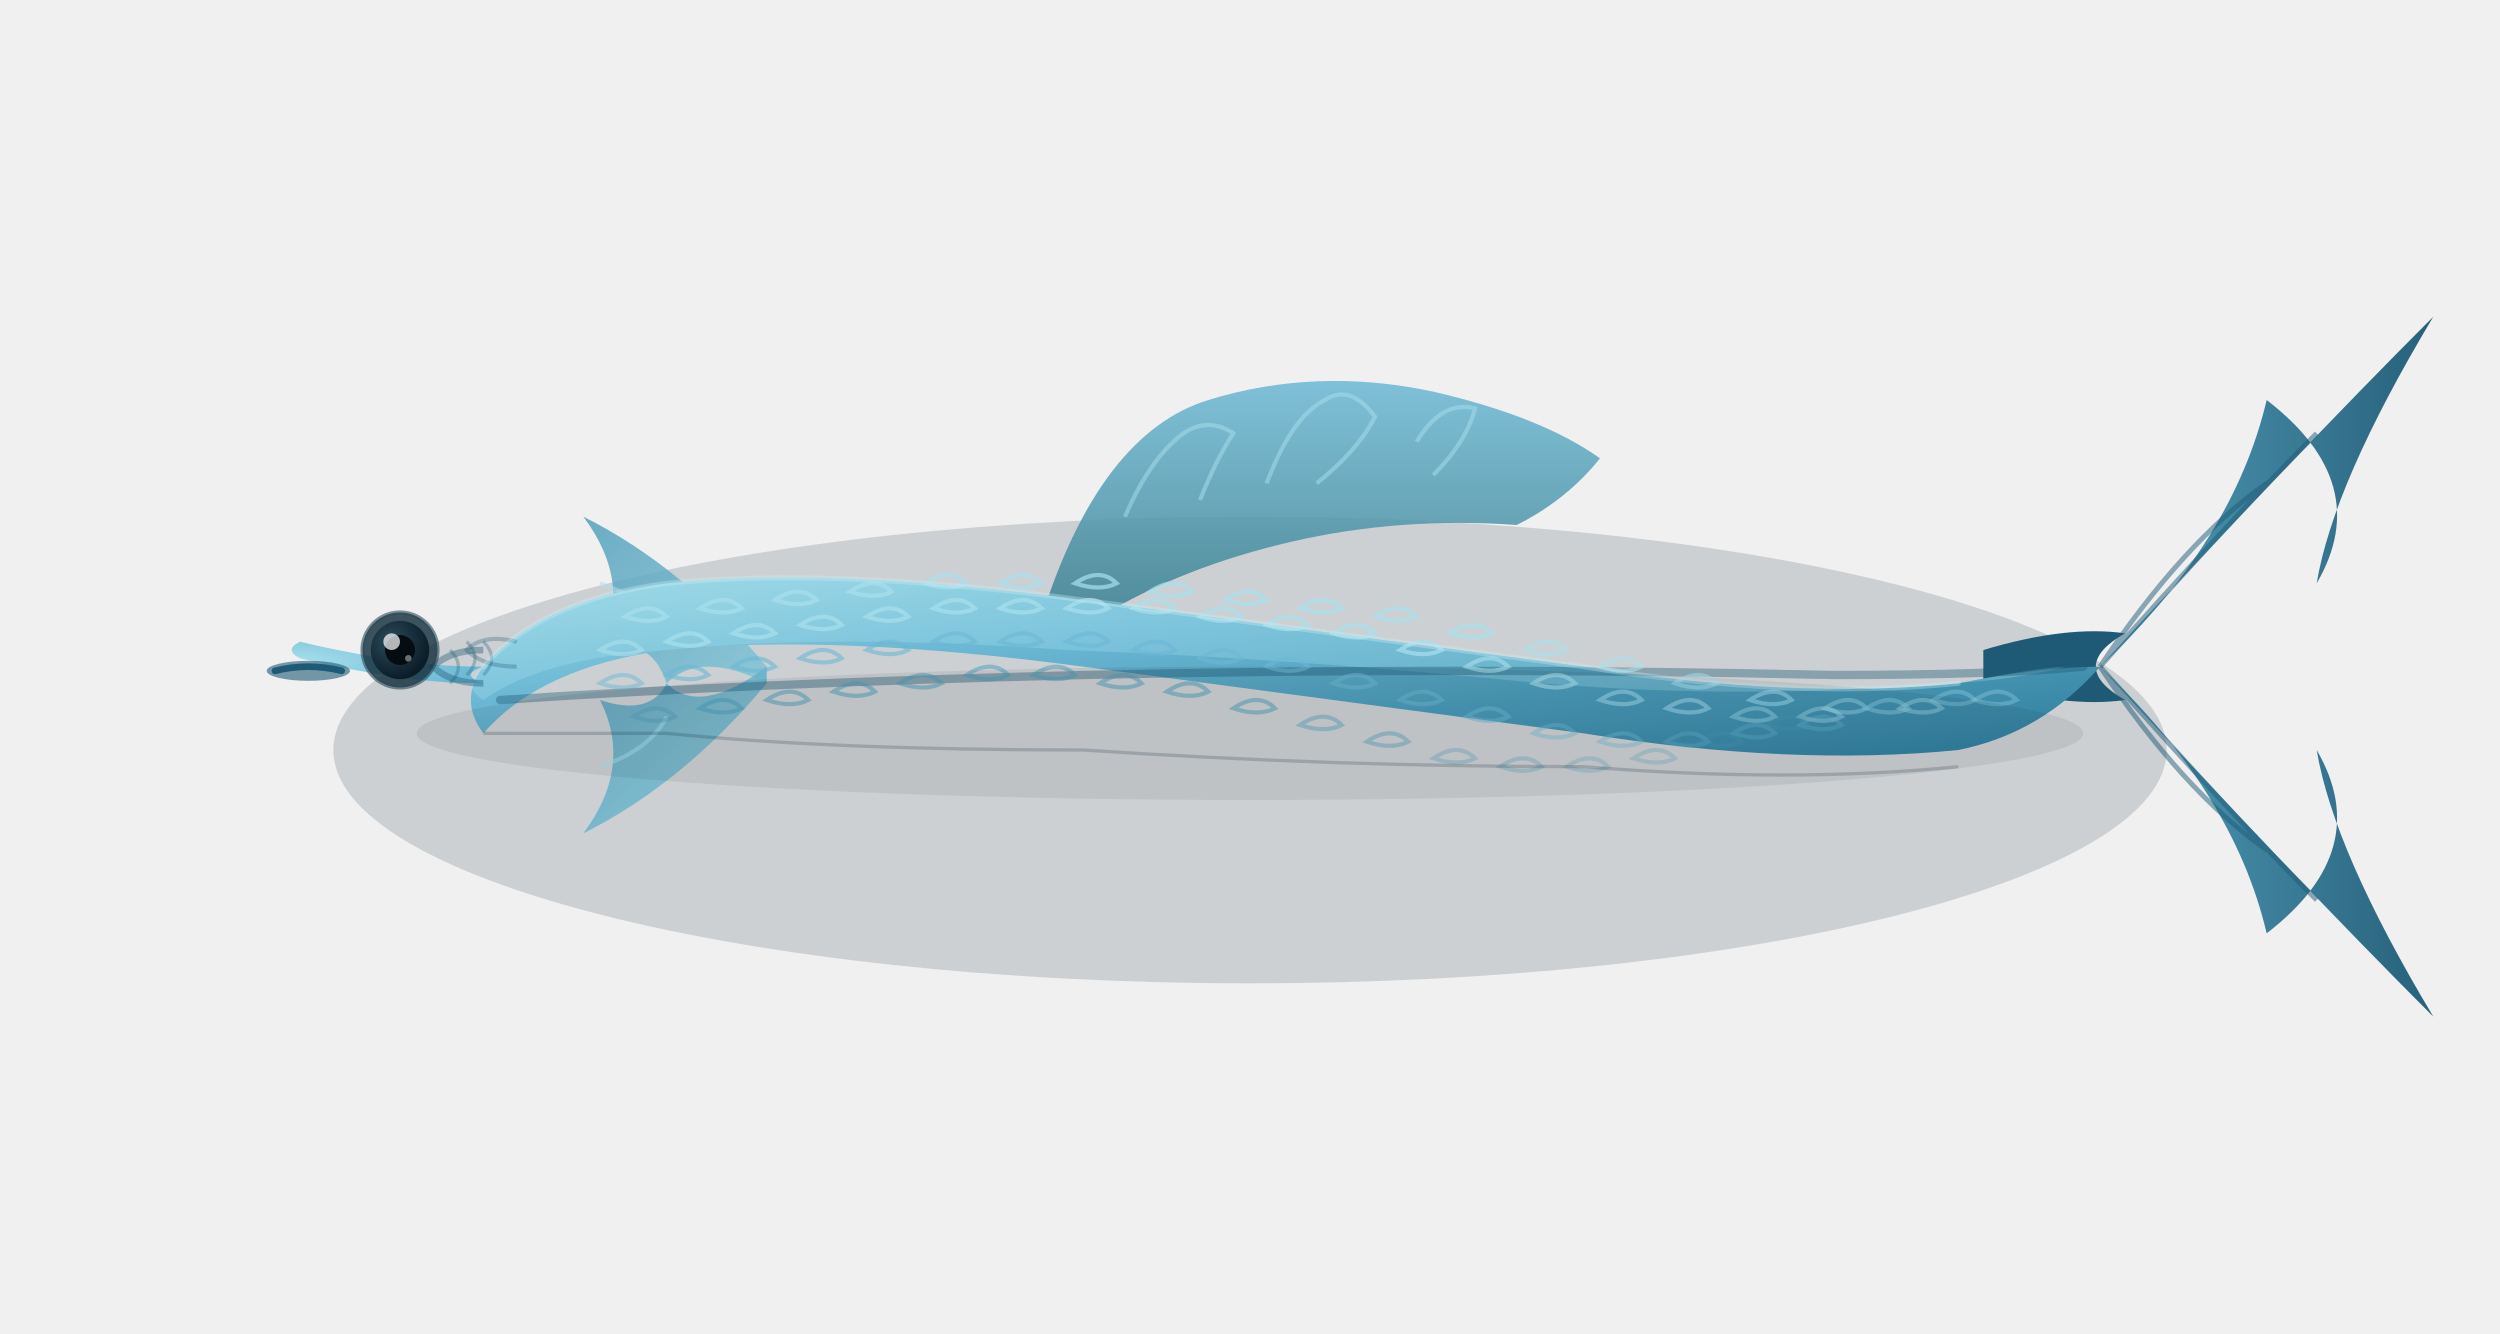
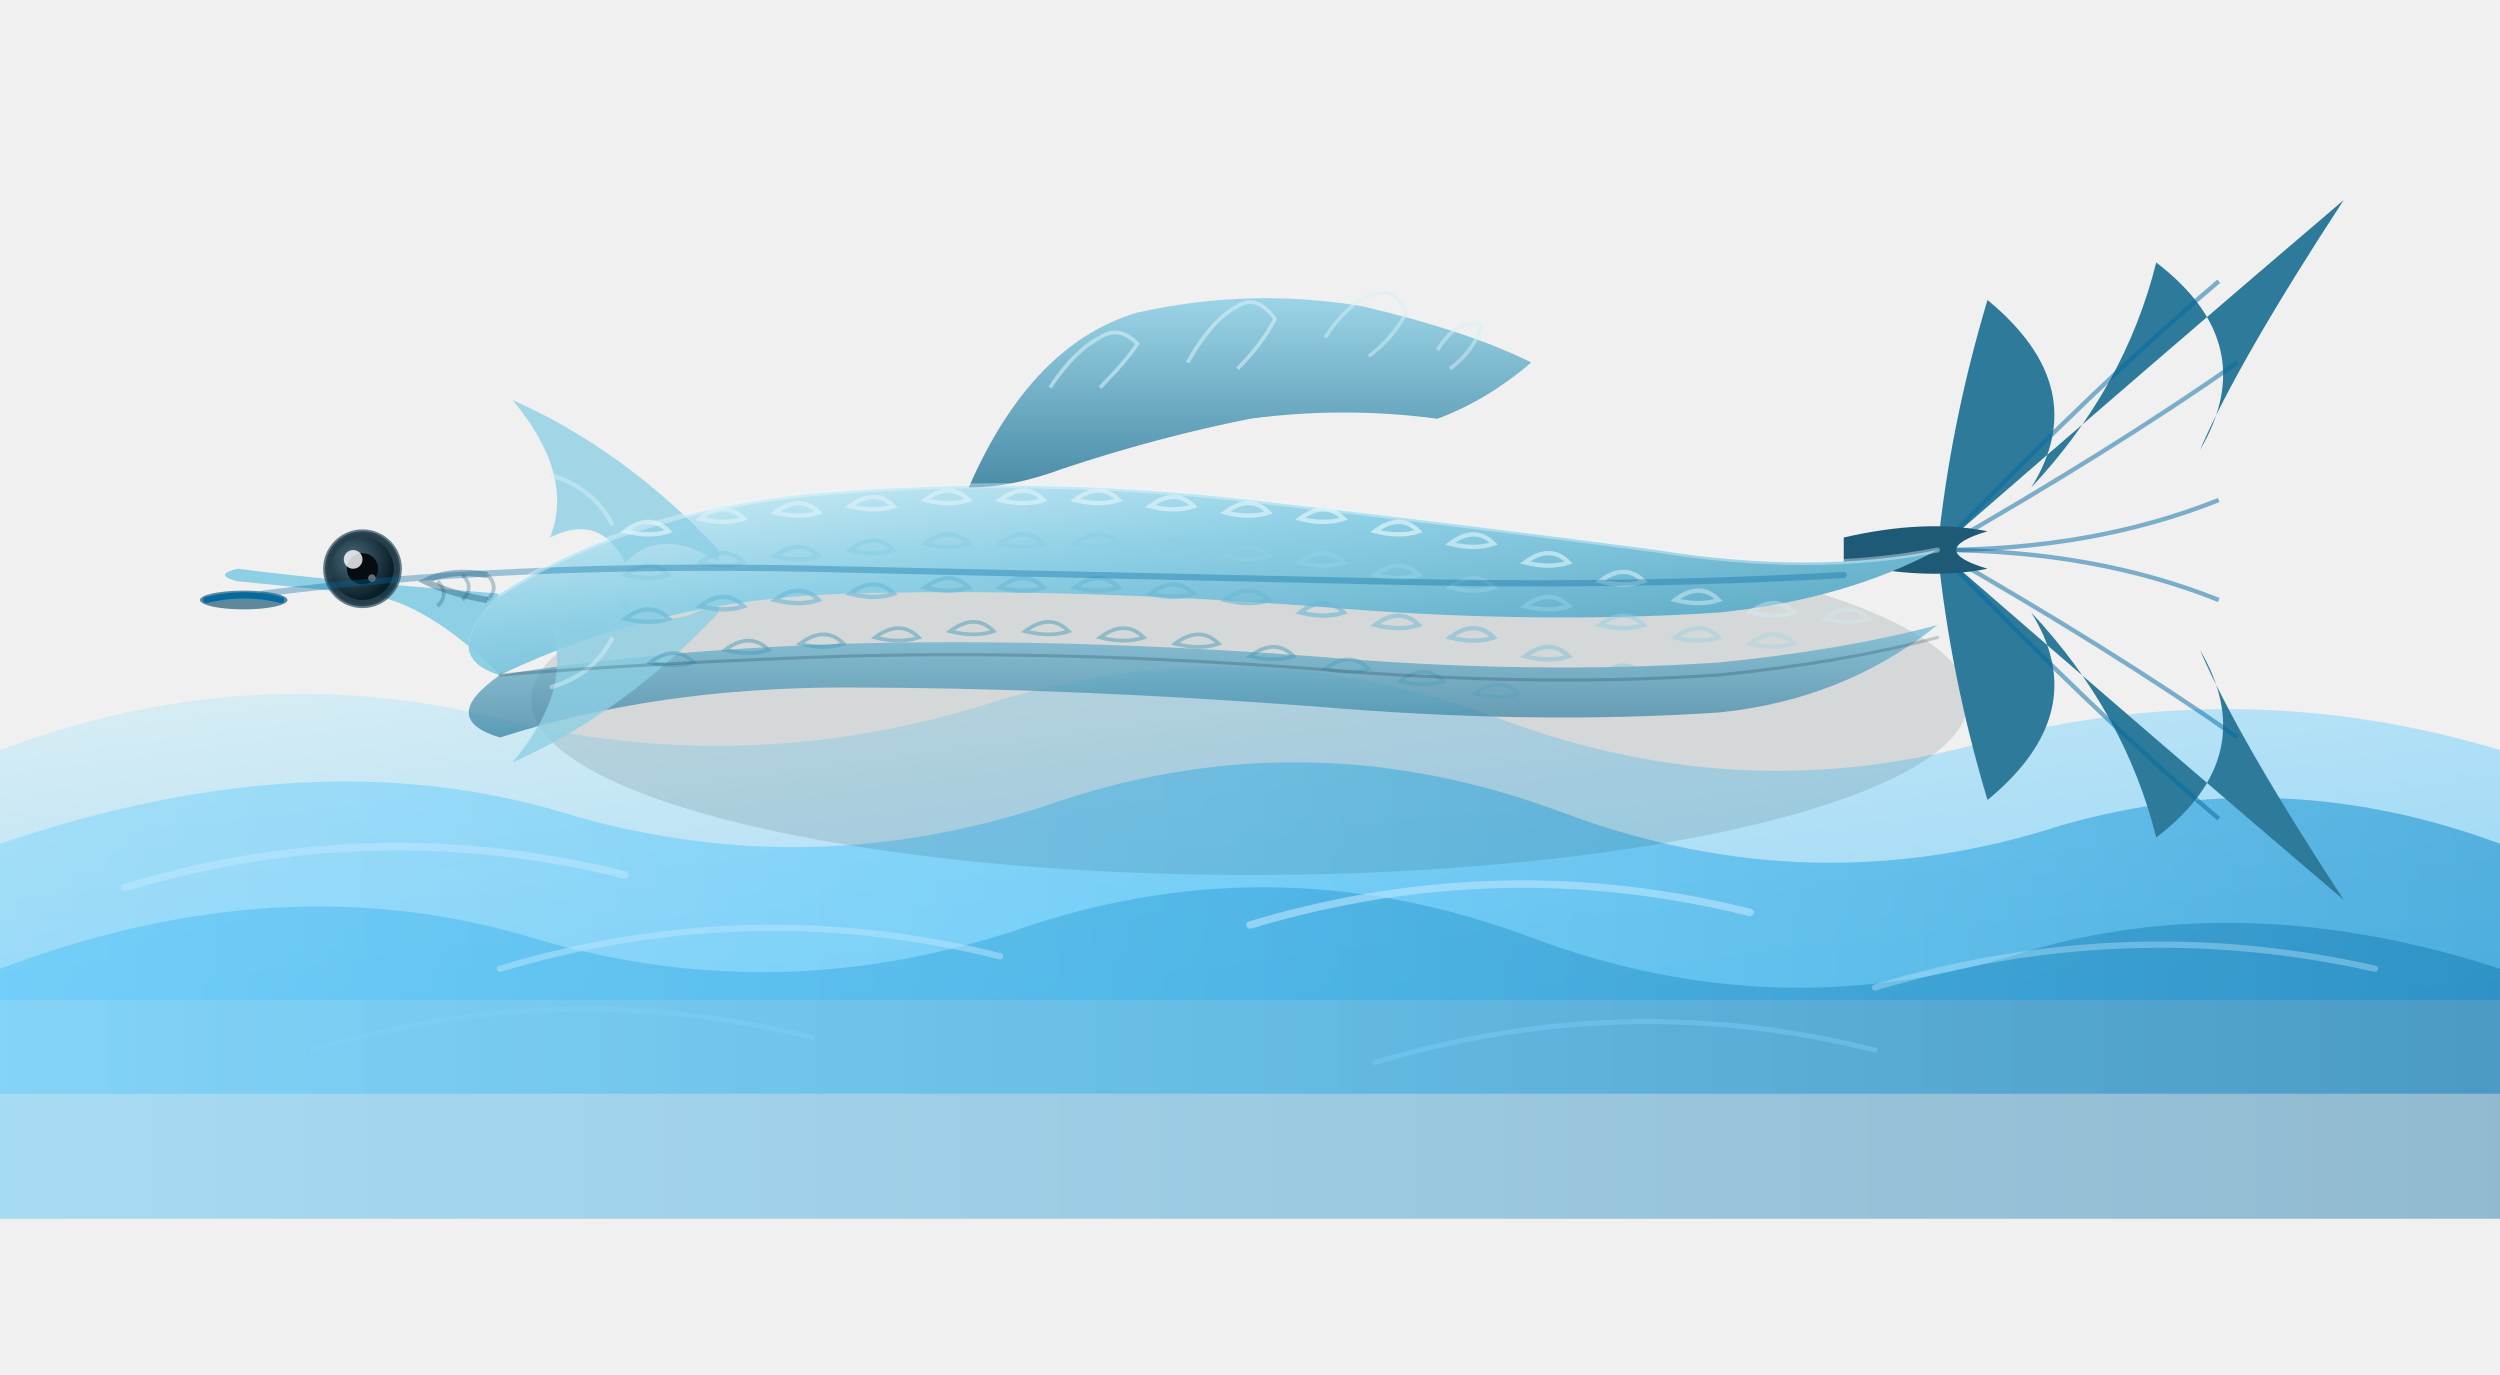
- <svg xmlns="http://www.w3.org/2000/svg" viewBox="0 0 300 160" fill="none">
+ <svg xmlns="http://www.w3.org/2000/svg" viewBox="0 0 400 220" fill="none">
  <defs>
-     <linearGradient id="bodyGrad" x1="0%" y1="0%" x2="100%" y2="100%">
-       <stop offset="0%" stop-color="#9DD9E5" />
-       <stop offset="35%" stop-color="#6BB8D4" />
-       <stop offset="65%" stop-color="#4A9BB8" />
+     <linearGradient id="waterTop" x1="0%" y1="0%" x2="100%" y2="100%">
+       <stop offset="0%" stop-color="#C8EDF5" />
+       <stop offset="50%" stop-color="#7DD3FC" />
+       <stop offset="100%" stop-color="#38BDF8" />
+     </linearGradient>
+     <linearGradient id="waterMid" x1="0%" y1="0%" x2="100%" y2="0%">
+       <stop offset="0%" stop-color="#7DD3FC" />
+       <stop offset="50%" stop-color="#38BDF8" />
+       <stop offset="100%" stop-color="#0284C7" />
+     </linearGradient>
+     <linearGradient id="waterBot" x1="0%" y1="0%" x2="100%" y2="0%">
+       <stop offset="0%" stop-color="#38BDF8" />
+       <stop offset="100%" stop-color="#0369A1" />
+     </linearGradient>
+     <linearGradient id="fishTop" x1="0%" y1="0%" x2="100%" y2="100%">
+       <stop offset="0%" stop-color="#D4EFF7" />
+       <stop offset="40%" stop-color="#8DCFE5" />
+       <stop offset="100%" stop-color="#4A9BB8" />
+     </linearGradient>
+     <linearGradient id="fishBot" x1="0%" y1="0%" x2="0%" y2="100%">
+       <stop offset="0%" stop-color="#6BB8D4" />
      <stop offset="100%" stop-color="#2D7A9A" />
    </linearGradient>
-     <linearGradient id="bodyDark" x1="0%" y1="0%" x2="80%" y2="100%">
-       <stop offset="0%" stop-color="#5A9AB8" />
-       <stop offset="100%" stop-color="#1E5A75" />
-     </linearGradient>
-     <linearGradient id="tailGrad" x1="0%" y1="50%" x2="100%" y2="50%">
-       <stop offset="0%" stop-color="#4A9BB8" />
-       <stop offset="100%" stop-color="#1E5A75" />
-     </linearGradient>
-     <linearGradient id="dorsalGrad" x1="0%" y1="100%" x2="0%" y2="0%">
-       <stop offset="0%" stop-color="#3A8090" />
-       <stop offset="100%" stop-color="#6BB8D4" />
-     </linearGradient>
-     <linearGradient id="pectGrad" x1="0%" y1="0%" x2="100%" y2="100%">
-       <stop offset="0%" stop-color="#4A9BB8" />
-       <stop offset="100%" stop-color="#7DC4D8" />
+     <linearGradient id="dorsalFin" x1="0%" y1="100%" x2="0%" y2="0%">
+       <stop offset="0%" stop-color="#2D7A9A" />
+       <stop offset="100%" stop-color="#8DCFE5" />
    </linearGradient>
    <radialGradient id="eyeGrad" cx="35%" cy="35%" r="65%">
-       <stop offset="0%" stop-color="#2C4A5A" />
+       <stop offset="0%" stop-color="#4A6A7A" />
      <stop offset="100%" stop-color="#0A1E28" />
    </radialGradient>
-     <radialGradient id="snoutGrad" cx="0%" cy="50%" r="100%">
-       <stop offset="0%" stop-color="#A8E0ED" />
-       <stop offset="100%" stop-color="#6BB8D4" />
-     </radialGradient>
  </defs>
-   <ellipse cx="150" cy="90" rx="110" ry="28" fill="#0A1E28" opacity="0.15" />
-   <path d="M252 80 Q275 55 292 38 Q280 58 278 70 Q285 58 272 48 Q268 65 252 80Z" fill="url(#tailGrad)" opacity="0.95" />
-   <path d="M252 80 Q275 105 292 122 Q280 102 278 90 Q285 102 272 112 Q268 95 252 80Z" fill="url(#tailGrad)" opacity="0.95" />
-   <path d="M238 78 Q248 75 255 76 Q248 80 255 84 Q248 85 238 82Z" fill="#1E5A75" />
-   <path d="M252 80 Q268 62 278 52 M252 80 Q262 65 272 58" stroke="#1E5A75" stroke-width="0.6" fill="none" opacity="0.5" />
-   <path d="M252 80 Q268 98 278 108 M252 80 Q262 95 272 102" stroke="#1E5A75" stroke-width="0.6" fill="none" opacity="0.5" />
-   <path d="M125 74 Q132 52 145 48 Q158 44 172 47 Q185 50 192 55 Q188 60 182 63 Q168 62 155 65 Q142 68 132 74Z" fill="url(#dorsalGrad)" opacity="0.85" />
-   <path d="M135 62 Q138 55 142 52 M142 52 Q145 50 148 52 Q146 55 144 60" stroke="#A8E0ED" stroke-width="0.5" fill="none" opacity="0.5" />
-   <path d="M152 58 Q155 50 159 48 Q162 46 165 50 Q163 54 158 58" stroke="#A8E0ED" stroke-width="0.5" fill="none" opacity="0.5" />
-   <path d="M170 53 Q173 48 177 49 Q176 53 172 57" stroke="#A8E0ED" stroke-width="0.5" fill="none" opacity="0.5" />
-   <path d="M92 80 Q82 68 70 62 Q76 70 72 78 Q78 76 80 82 Q84 78 92 82Z" fill="url(#pectGrad)" opacity="0.8" />
-   <path d="M72 70 Q78 72 80 76" stroke="#A8E0ED" stroke-width="0.5" fill="none" opacity="0.5" />
-   <path d="M92 82 Q82 94 70 100 Q76 92 72 84 Q78 86 80 82 Q84 86 92 80Z" fill="url(#pectGrad)" opacity="0.8" />
-   <path d="M72 92 Q78 90 80 86" stroke="#A8E0ED" stroke-width="0.5" fill="none" opacity="0.5" />
-   <path d="     M58 80     Q65 72 80 70     Q100 68 130 72     Q160 76 190 80     Q215 84 235 82     Q245 80 252 80     Q245 88 235 90     Q215 92 190 88     Q160 84 130 80     Q100 76 80 78     Q65 80 58 88     Q55 84 58 80Z   " fill="url(#bodyGrad)" />
-   <path d="     M58 80     Q65 72 80 70     Q100 68 130 72     Q160 76 190 80     Q215 84 235 82     Q245 80 248 80     Q240 82 232 82     Q210 84 185 82     Q155 79 128 78     Q100 76 80 78     Q65 79 58 84     Q55 82 58 80Z   " fill="#A8E0ED" opacity="0.3" />
-   <path d="M60 84 Q90 82 130 81 Q175 80 220 81 Q240 81 250 80" stroke="#1E5A75" stroke-width="1" fill="none" opacity="0.4" stroke-linecap="round" />
-   <path d="M75 74 Q78 72 80 74 Q78 75 75 74Z" fill="none" stroke="#A8E0ED" stroke-width="0.5" opacity="0.7" />
-   <path d="M84 73 Q87 71 89 73 Q87 74 84 73Z" fill="none" stroke="#A8E0ED" stroke-width="0.5" opacity="0.7" />
-   <path d="M93 72 Q96 70 98 72 Q96 73 93 72Z" fill="none" stroke="#A8E0ED" stroke-width="0.5" opacity="0.7" />
-   <path d="M102 71 Q105 69 107 71 Q105 72 102 71Z" fill="none" stroke="#A8E0ED" stroke-width="0.5" opacity="0.7" />
-   <path d="M111 70 Q114 68 116 70 Q114 71 111 70Z" fill="none" stroke="#A8E0ED" stroke-width="0.5" opacity="0.7" />
-   <path d="M120 70 Q123 68 125 70 Q123 71 120 70Z" fill="none" stroke="#A8E0ED" stroke-width="0.5" opacity="0.7" />
-   <path d="M129 70 Q132 68 134 70 Q132 71 129 70Z" fill="none" stroke="#A8E0ED" stroke-width="0.5" opacity="0.7" />
-   <path d="M138 71 Q141 69 143 71 Q141 72 138 71Z" fill="none" stroke="#A8E0ED" stroke-width="0.5" opacity="0.7" />
-   <path d="M147 72 Q150 70 152 72 Q150 73 147 72Z" fill="none" stroke="#A8E0ED" stroke-width="0.5" opacity="0.7" />
-   <path d="M156 73 Q159 71 161 73 Q159 74 156 73Z" fill="none" stroke="#A8E0ED" stroke-width="0.5" opacity="0.7" />
-   <path d="M165 74 Q168 72 170 74 Q168 75 165 74Z" fill="none" stroke="#A8E0ED" stroke-width="0.5" opacity="0.7" />
-   <path d="M174 76 Q177 74 179 76 Q177 77 174 76Z" fill="none" stroke="#A8E0ED" stroke-width="0.5" opacity="0.7" />
-   <path d="M183 78 Q186 76 188 78 Q186 79 183 78Z" fill="none" stroke="#A8E0ED" stroke-width="0.5" opacity="0.6" />
-   <path d="M192 80 Q195 78 197 80 Q195 81 192 80Z" fill="none" stroke="#A8E0ED" stroke-width="0.5" opacity="0.6" />
-   <path d="M201 82 Q204 80 206 82 Q204 83 201 82Z" fill="none" stroke="#A8E0ED" stroke-width="0.5" opacity="0.5" />
-   <path d="M210 84 Q213 82 215 84 Q213 85 210 84Z" fill="none" stroke="#A8E0ED" stroke-width="0.5" opacity="0.5" />
-   <path d="M219 85 Q222 83 224 85 Q222 86 219 85Z" fill="none" stroke="#A8E0ED" stroke-width="0.5" opacity="0.4" />
-   <path d="M228 85 Q231 83 233 85 Q231 86 228 85Z" fill="none" stroke="#A8E0ED" stroke-width="0.5" opacity="0.4" />
-   <path d="M237 84 Q240 82 242 84 Q240 85 237 84Z" fill="none" stroke="#A8E0ED" stroke-width="0.5" opacity="0.3" />
-   <path d="M72 78 Q75 76 77 78 Q75 79 72 78Z" fill="none" stroke="#A8E0ED" stroke-width="0.5" opacity="0.6" />
-   <path d="M80 77 Q83 75 85 77 Q83 78 80 77Z" fill="none" stroke="#A8E0ED" stroke-width="0.5" opacity="0.7" />
-   <path d="M88 76 Q91 74 93 76 Q91 77 88 76Z" fill="none" stroke="#A8E0ED" stroke-width="0.5" opacity="0.7" />
-   <path d="M96 75 Q99 73 101 75 Q99 76 96 75Z" fill="none" stroke="#A8E0ED" stroke-width="0.5" opacity="0.7" />
-   <path d="M104 74 Q107 72 109 74 Q107 75 104 74Z" fill="none" stroke="#A8E0ED" stroke-width="0.5" opacity="0.7" />
-   <path d="M112 73 Q115 71 117 73 Q115 74 112 73Z" fill="none" stroke="#A8E0ED" stroke-width="0.5" opacity="0.7" />
-   <path d="M120 73 Q123 71 125 73 Q123 74 120 73Z" fill="none" stroke="#A8E0ED" stroke-width="0.5" opacity="0.7" />
-   <path d="M128 73 Q131 71 133 73 Q131 74 128 73Z" fill="none" stroke="#A8E0ED" stroke-width="0.5" opacity="0.7" />
-   <path d="M136 73 Q139 71 141 73 Q139 74 136 73Z" fill="none" stroke="#A8E0ED" stroke-width="0.5" opacity="0.7" />
-   <path d="M144 74 Q147 72 149 74 Q147 75 144 74Z" fill="none" stroke="#A8E0ED" stroke-width="0.5" opacity="0.7" />
-   <path d="M152 75 Q155 73 157 75 Q155 76 152 75Z" fill="none" stroke="#A8E0ED" stroke-width="0.5" opacity="0.7" />
-   <path d="M160 76 Q163 74 165 76 Q163 77 160 76Z" fill="none" stroke="#A8E0ED" stroke-width="0.5" opacity="0.7" />
-   <path d="M168 78 Q171 76 173 78 Q171 79 168 78Z" fill="none" stroke="#A8E0ED" stroke-width="0.5" opacity="0.7" />
-   <path d="M176 80 Q179 78 181 80 Q179 81 176 80Z" fill="none" stroke="#A8E0ED" stroke-width="0.5" opacity="0.6" />
-   <path d="M184 82 Q187 80 189 82 Q187 83 184 82Z" fill="none" stroke="#A8E0ED" stroke-width="0.5" opacity="0.6" />
-   <path d="M192 84 Q195 82 197 84 Q195 85 192 84Z" fill="none" stroke="#A8E0ED" stroke-width="0.5" opacity="0.5" />
-   <path d="M200 85 Q203 83 205 85 Q203 86 200 85Z" fill="none" stroke="#A8E0ED" stroke-width="0.5" opacity="0.5" />
-   <path d="M208 86 Q211 84 213 86 Q211 87 208 86Z" fill="none" stroke="#A8E0ED" stroke-width="0.5" opacity="0.4" />
-   <path d="M216 86 Q219 84 221 86 Q219 87 216 86Z" fill="none" stroke="#A8E0ED" stroke-width="0.5" opacity="0.4" />
-   <path d="M224 85 Q227 83 229 85 Q227 86 224 85Z" fill="none" stroke="#A8E0ED" stroke-width="0.5" opacity="0.3" />
-   <path d="M232 84 Q235 82 237 84 Q235 85 232 84Z" fill="none" stroke="#A8E0ED" stroke-width="0.5" opacity="0.3" />
-   <path d="M72 82 Q75 80 77 82 Q75 83 72 82Z" fill="none" stroke="#6BB8D4" stroke-width="0.5" opacity="0.5" />
-   <path d="M80 81 Q83 79 85 81 Q83 82 80 81Z" fill="none" stroke="#6BB8D4" stroke-width="0.5" opacity="0.6" />
-   <path d="M88 80 Q91 78 93 80 Q91 81 88 80Z" fill="none" stroke="#6BB8D4" stroke-width="0.5" opacity="0.6" />
-   <path d="M96 79 Q99 77 101 79 Q99 80 96 79Z" fill="none" stroke="#6BB8D4" stroke-width="0.5" opacity="0.6" />
-   <path d="M104 78 Q107 76 109 78 Q107 79 104 78Z" fill="none" stroke="#6BB8D4" stroke-width="0.5" opacity="0.6" />
-   <path d="M112 77 Q115 75 117 77 Q115 78 112 77Z" fill="none" stroke="#6BB8D4" stroke-width="0.5" opacity="0.6" />
-   <path d="M120 77 Q123 75 125 77 Q123 78 120 77Z" fill="none" stroke="#6BB8D4" stroke-width="0.5" opacity="0.6" />
-   <path d="M128 77 Q131 75 133 77 Q131 78 128 77Z" fill="none" stroke="#6BB8D4" stroke-width="0.5" opacity="0.6" />
-   <path d="M136 78 Q139 76 141 78 Q139 79 136 78Z" fill="none" stroke="#6BB8D4" stroke-width="0.5" opacity="0.6" />
-   <path d="M144 79 Q147 77 149 79 Q147 80 144 79Z" fill="none" stroke="#6BB8D4" stroke-width="0.5" opacity="0.6" />
-   <path d="M152 80 Q155 78 157 80 Q155 81 152 80Z" fill="none" stroke="#6BB8D4" stroke-width="0.5" opacity="0.6" />
-   <path d="M160 82 Q163 80 165 82 Q163 83 160 82Z" fill="none" stroke="#6BB8D4" stroke-width="0.5" opacity="0.6" />
-   <path d="M168 84 Q171 82 173 84 Q171 85 168 84Z" fill="none" stroke="#6BB8D4" stroke-width="0.5" opacity="0.5" />
-   <path d="M176 86 Q179 84 181 86 Q179 87 176 86Z" fill="none" stroke="#6BB8D4" stroke-width="0.5" opacity="0.5" />
-   <path d="M184 88 Q187 86 189 88 Q187 89 184 88Z" fill="none" stroke="#6BB8D4" stroke-width="0.5" opacity="0.4" />
-   <path d="M192 89 Q195 87 197 89 Q195 90 192 89Z" fill="none" stroke="#6BB8D4" stroke-width="0.5" opacity="0.4" />
-   <path d="M200 89 Q203 87 205 89 Q203 90 200 89Z" fill="none" stroke="#6BB8D4" stroke-width="0.5" opacity="0.3" />
-   <path d="M208 88 Q211 86 213 88 Q211 89 208 88Z" fill="none" stroke="#6BB8D4" stroke-width="0.5" opacity="0.3" />
-   <path d="M216 87 Q219 85 221 87 Q219 88 216 87Z" fill="none" stroke="#6BB8D4" stroke-width="0.5" opacity="0.3" />
-   <path d="M224 85 Q227 83 229 85 Q227 86 224 85Z" fill="none" stroke="#6BB8D4" stroke-width="0.5" opacity="0.25" />
-   <path d="M76 86 Q79 84 81 86 Q79 87 76 86Z" fill="none" stroke="#4A9BB8" stroke-width="0.5" opacity="0.4" />
-   <path d="M84 85 Q87 83 89 85 Q87 86 84 85Z" fill="none" stroke="#4A9BB8" stroke-width="0.5" opacity="0.5" />
-   <path d="M92 84 Q95 82 97 84 Q95 85 92 84Z" fill="none" stroke="#4A9BB8" stroke-width="0.5" opacity="0.5" />
-   <path d="M100 83 Q103 81 105 83 Q103 84 100 83Z" fill="none" stroke="#4A9BB8" stroke-width="0.5" opacity="0.5" />
-   <path d="M108 82 Q111 80 113 82 Q111 83 108 82Z" fill="none" stroke="#4A9BB8" stroke-width="0.5" opacity="0.5" />
-   <path d="M116 81 Q119 79 121 81 Q119 82 116 81Z" fill="none" stroke="#4A9BB8" stroke-width="0.5" opacity="0.5" />
-   <path d="M124 81 Q127 79 129 81 Q127 82 124 81Z" fill="none" stroke="#4A9BB8" stroke-width="0.5" opacity="0.5" />
-   <path d="M132 82 Q135 80 137 82 Q135 83 132 82Z" fill="none" stroke="#4A9BB8" stroke-width="0.5" opacity="0.5" />
-   <path d="M140 83 Q143 81 145 83 Q143 84 140 83Z" fill="none" stroke="#4A9BB8" stroke-width="0.5" opacity="0.5" />
-   <path d="M148 85 Q151 83 153 85 Q151 86 148 85Z" fill="none" stroke="#4A9BB8" stroke-width="0.5" opacity="0.5" />
-   <path d="M156 87 Q159 85 161 87 Q159 88 156 87Z" fill="none" stroke="#4A9BB8" stroke-width="0.5" opacity="0.4" />
-   <path d="M164 89 Q167 87 169 89 Q167 90 164 89Z" fill="none" stroke="#4A9BB8" stroke-width="0.5" opacity="0.4" />
-   <path d="M172 91 Q175 89 177 91 Q175 92 172 91Z" fill="none" stroke="#4A9BB8" stroke-width="0.5" opacity="0.3" />
-   <path d="M180 92 Q183 90 185 92 Q183 93 180 92Z" fill="none" stroke="#4A9BB8" stroke-width="0.5" opacity="0.3" />
-   <path d="M188 92 Q191 90 193 92 Q191 93 188 92Z" fill="none" stroke="#4A9BB8" stroke-width="0.5" opacity="0.25" />
-   <path d="M196 91 Q199 89 201 91 Q199 92 196 91Z" fill="none" stroke="#4A9BB8" stroke-width="0.5" opacity="0.25" />
-   <path d="M204 89 Q207 87 209 89 Q207 90 204 89Z" fill="none" stroke="#4A9BB8" stroke-width="0.5" opacity="0.2" />
-   <path d="M212 87 Q215 85 217 87 Q215 88 212 87Z" fill="none" stroke="#4A9BB8" stroke-width="0.5" opacity="0.2" />
-   <path d="     M58 80     Q52 80 46 79     Q40 78 36 77     Q34 78 36 79     Q40 80 46 81     Q52 82 58 82     Q55 81 58 80Z   " fill="url(#snoutGrad)" />
-   <ellipse cx="37" cy="80.5" rx="5" ry="1.2" fill="#1E5A75" opacity="0.6" />
-   <path d="M33 80.5 Q37 79.5 41 80.5" stroke="#1E5A75" stroke-width="0.8" fill="none" stroke-linecap="round" />
-   <path d="M58 78 Q54 78 52 80 Q54 82 58 82" stroke="#1E5A75" stroke-width="0.8" fill="none" opacity="0.4" />
-   <path d="M62 77 Q58 76 56 78 Q58 80 62 80" stroke="#1E5A75" stroke-width="0.5" fill="none" opacity="0.3" />
-   <path d="M54 78 Q56 80 54 82" stroke="#1E5A75" stroke-width="0.4" fill="none" opacity="0.3" />
-   <path d="M56 77 Q58 79 56 81" stroke="#1E5A75" stroke-width="0.4" fill="none" opacity="0.3" />
-   <path d="M58 77 Q60 79 58 81" stroke="#1E5A75" stroke-width="0.4" fill="none" opacity="0.3" />
-   <circle cx="48" cy="78" r="4.5" fill="#0F2A38" opacity="0.8" />
-   <circle cx="48" cy="78" r="3.5" fill="url(#eyeGrad)" />
-   <circle cx="48" cy="78" r="1.8" fill="#050D12" />
-   <circle cx="47" cy="77" r="1" fill="white" opacity="0.7" />
-   <circle cx="49" cy="79" r="0.4" fill="white" opacity="0.4" />
-   <circle cx="48" cy="78" r="4.5" fill="none" stroke="#2C4A5A" stroke-width="0.5" opacity="0.6" />
-   <path d="M58 80 Q65 72 80 70 Q100 68 130 72 Q160 76 190 80 Q215 84 235 82" stroke="#C8EDF5" stroke-width="0.6" fill="none" opacity="0.35" stroke-linecap="round" />
-   <path d="M58 88 Q65 88 80 88 Q100 90 130 90 Q160 92 190 92 Q215 94 235 92" stroke="#0F2A38" stroke-width="0.4" fill="none" opacity="0.2" />
-   <ellipse cx="150" cy="88" rx="100" ry="8" fill="#0A1E28" opacity="0.08" />
+   <path d="M0 120 Q40 105 80 115 Q120 125 160 112 Q200 100 240 115 Q280 130 320 118 Q360 108 400 120 L400 160 L0 160Z" fill="url(#waterTop)" opacity="0.5" />
+   <path d="M0 135 Q50 118 90 130 Q130 142 170 128 Q210 115 250 130 Q290 145 330 132 Q365 122 400 135 L400 175 L0 175Z" fill="url(#waterMid)" opacity="0.5" />
+   <path d="M0 155 Q45 138 85 150 Q125 162 165 148 Q205 135 245 150 Q285 165 325 152 Q360 142 400 155 L400 195 L0 195Z" fill="url(#waterBot)" opacity="0.4" />
+   <path d="M20 142 Q60 130 100 140" stroke="#BAE6FD" stroke-width="1.2" fill="none" opacity="0.6" stroke-linecap="round" />
+   <path d="M80 155 Q120 143 160 153" stroke="#BAE6FD" stroke-width="1" fill="none" opacity="0.5" stroke-linecap="round" />
+   <path d="M200 148 Q240 136 280 146" stroke="#BAE6FD" stroke-width="1.2" fill="none" opacity="0.6" stroke-linecap="round" />
+   <path d="M300 158 Q340 146 380 155" stroke="#BAE6FD" stroke-width="1" fill="none" opacity="0.4" stroke-linecap="round" />
+   <path d="M50 168 Q90 156 130 166" stroke="#7DD3FC" stroke-width="0.8" fill="none" opacity="0.4" stroke-linecap="round" />
+   <path d="M220 170 Q260 158 300 168" stroke="#7DD3FC" stroke-width="0.8" fill="none" opacity="0.4" stroke-linecap="round" />
+   <ellipse cx="200" cy="112" rx="115" ry="28" fill="#0A1E28" opacity="0.12" />
+   <path d="M310 88 Q348 55 375 32 Q358 58 352 72 Q362 55 345 42 Q340 62 325 78 Q335 62 318 48 Q312 68 310 88Z" fill="#2D7A9A" />
+   <path d="M310 88 Q348 121 375 144 Q358 118 352 104 Q362 121 345 134 Q340 114 325 98 Q335 114 318 128 Q312 108 310 88Z" fill="#2D7A9A" />
+   <path d="M310 88 Q335 62 355 45 M310 88 Q338 72 358 58 M310 88 Q335 88 355 80" stroke="#0369A1" stroke-width="0.7" fill="none" opacity="0.5" />
+   <path d="M310 88 Q335 114 355 131 M310 88 Q338 104 358 118 M310 88 Q335 88 355 96" stroke="#0369A1" stroke-width="0.7" fill="none" opacity="0.5" />
+   <path d="M295 86 Q308 83 318 85 Q308 88 318 91 Q308 93 295 90Z" fill="#1E5A75" />
+   <path d="     M80 95     Q100 82 130 79     Q165 76 200 80     Q235 84 265 88     Q290 92 310 88     Q295 96 275 98     Q245 100 210 97     Q170 94 135 95     Q105 96 80 108     Q70 105 80 95Z   " fill="url(#fishTop)" />
+   <path d="     M80 108     Q105 104 135 103     Q170 102 210 105     Q245 108 275 106     Q295 104 310 100     Q295 112 275 114     Q245 116 210 113     Q170 110 135 110     Q105 110 80 118     Q70 115 80 108Z   " fill="url(#fishBot)" opacity="0.7" />
+   <path d="     M155 78 Q165 55 182 50 Q200 46 218 49 Q235 53 245 58     Q238 64 230 67 Q215 65 200 67 Q185 70 170 75     Q162 78 155 78Z   " fill="url(#dorsalFin)" opacity="0.85" />
+   <path d="M168 62 Q172 56 176 54 M176 54 Q179 52 182 55 Q180 58 176 62" stroke="#D4EFF7" stroke-width="0.6" fill="none" opacity="0.6" />
+   <path d="M190 58 Q194 51 198 49 Q201 47 204 51 Q202 55 198 59" stroke="#D4EFF7" stroke-width="0.6" fill="none" opacity="0.6" />
+   <path d="M212 54 Q216 48 220 47 Q223 46 225 50 Q223 54 219 57" stroke="#D4EFF7" stroke-width="0.6" fill="none" opacity="0.5" />
+   <path d="M230 56 Q233 51 237 52 Q236 56 232 59" stroke="#D4EFF7" stroke-width="0.6" fill="none" opacity="0.5" />
+   <path d="M115 88 Q100 72 82 64 Q92 76 88 86 Q96 82 100 90 Q106 84 115 90Z" fill="#8DCFE5" opacity="0.8" />
+   <path d="M88 76 Q95 78 98 84" stroke="#D4EFF7" stroke-width="0.7" fill="none" opacity="0.5" />
+   <path d="M115 98 Q100 114 82 122 Q92 110 88 100 Q96 104 100 96 Q106 102 115 96Z" fill="#8DCFE5" opacity="0.8" />
+   <path d="M88 110 Q95 108 98 102" stroke="#D4EFF7" stroke-width="0.7" fill="none" opacity="0.5" />
+   <path d="M100 85 Q104 82 107 85 Q104 86 100 85Z" fill="none" stroke="#D4EFF7" stroke-width="0.7" opacity="0.8" />
+   <path d="M112 83 Q116 80 119 83 Q116 84 112 83Z" fill="none" stroke="#D4EFF7" stroke-width="0.7" opacity="0.8" />
+   <path d="M124 82 Q128 79 131 82 Q128 83 124 82Z" fill="none" stroke="#D4EFF7" stroke-width="0.7" opacity="0.8" />
+   <path d="M136 81 Q140 78 143 81 Q140 82 136 81Z" fill="none" stroke="#D4EFF7" stroke-width="0.7" opacity="0.8" />
+   <path d="M148 80 Q152 77 155 80 Q152 81 148 80Z" fill="none" stroke="#D4EFF7" stroke-width="0.7" opacity="0.8" />
+   <path d="M160 80 Q164 77 167 80 Q164 81 160 80Z" fill="none" stroke="#D4EFF7" stroke-width="0.7" opacity="0.8" />
+   <path d="M172 80 Q176 77 179 80 Q176 81 172 80Z" fill="none" stroke="#D4EFF7" stroke-width="0.7" opacity="0.8" />
+   <path d="M184 81 Q188 78 191 81 Q188 82 184 81Z" fill="none" stroke="#D4EFF7" stroke-width="0.7" opacity="0.8" />
+   <path d="M196 82 Q200 79 203 82 Q200 83 196 82Z" fill="none" stroke="#D4EFF7" stroke-width="0.7" opacity="0.8" />
+   <path d="M208 83 Q212 80 215 83 Q212 84 208 83Z" fill="none" stroke="#D4EFF7" stroke-width="0.7" opacity="0.8" />
+   <path d="M220 85 Q224 82 227 85 Q224 86 220 85Z" fill="none" stroke="#D4EFF7" stroke-width="0.7" opacity="0.8" />
+   <path d="M232 87 Q236 84 239 87 Q236 88 232 87Z" fill="none" stroke="#D4EFF7" stroke-width="0.7" opacity="0.7" />
+   <path d="M244 90 Q248 87 251 90 Q248 91 244 90Z" fill="none" stroke="#D4EFF7" stroke-width="0.7" opacity="0.7" />
+   <path d="M256 93 Q260 90 263 93 Q260 94 256 93Z" fill="none" stroke="#D4EFF7" stroke-width="0.7" opacity="0.6" />
+   <path d="M268 96 Q272 93 275 96 Q272 97 268 96Z" fill="none" stroke="#D4EFF7" stroke-width="0.7" opacity="0.5" />
+   <path d="M280 98 Q284 95 287 98 Q284 99 280 98Z" fill="none" stroke="#D4EFF7" stroke-width="0.7" opacity="0.4" />
+   <path d="M292 99 Q296 96 299 99 Q296 100 292 99Z" fill="none" stroke="#D4EFF7" stroke-width="0.7" opacity="0.3" />
+   <path d="M100 92 Q104 89 107 92 Q104 93 100 92Z" fill="none" stroke="#8DCFE5" stroke-width="0.7" opacity="0.7" />
+   <path d="M112 90 Q116 87 119 90 Q116 91 112 90Z" fill="none" stroke="#8DCFE5" stroke-width="0.7" opacity="0.7" />
+   <path d="M124 89 Q128 86 131 89 Q128 90 124 89Z" fill="none" stroke="#8DCFE5" stroke-width="0.7" opacity="0.7" />
+   <path d="M136 88 Q140 85 143 88 Q140 89 136 88Z" fill="none" stroke="#8DCFE5" stroke-width="0.7" opacity="0.7" />
+   <path d="M148 87 Q152 84 155 87 Q152 88 148 87Z" fill="none" stroke="#8DCFE5" stroke-width="0.7" opacity="0.7" />
+   <path d="M160 87 Q164 84 167 87 Q164 88 160 87Z" fill="none" stroke="#8DCFE5" stroke-width="0.7" opacity="0.7" />
+   <path d="M172 87 Q176 84 179 87 Q176 88 172 87Z" fill="none" stroke="#8DCFE5" stroke-width="0.7" opacity="0.7" />
+   <path d="M184 88 Q188 85 191 88 Q188 89 184 88Z" fill="none" stroke="#8DCFE5" stroke-width="0.7" opacity="0.7" />
+   <path d="M196 89 Q200 86 203 89 Q200 90 196 89Z" fill="none" stroke="#8DCFE5" stroke-width="0.7" opacity="0.7" />
+   <path d="M208 90 Q212 87 215 90 Q212 91 208 90Z" fill="none" stroke="#8DCFE5" stroke-width="0.7" opacity="0.7" />
+   <path d="M220 92 Q224 89 227 92 Q224 93 220 92Z" fill="none" stroke="#8DCFE5" stroke-width="0.7" opacity="0.7" />
+   <path d="M232 94 Q236 91 239 94 Q236 95 232 94Z" fill="none" stroke="#8DCFE5" stroke-width="0.7" opacity="0.6" />
+   <path d="M244 97 Q248 94 251 97 Q248 98 244 97Z" fill="none" stroke="#8DCFE5" stroke-width="0.7" opacity="0.6" />
+   <path d="M256 100 Q260 97 263 100 Q260 101 256 100Z" fill="none" stroke="#8DCFE5" stroke-width="0.7" opacity="0.5" />
+   <path d="M268 102 Q272 99 275 102 Q272 103 268 102Z" fill="none" stroke="#8DCFE5" stroke-width="0.7" opacity="0.4" />
+   <path d="M280 103 Q284 100 287 103 Q284 104 280 103Z" fill="none" stroke="#8DCFE5" stroke-width="0.7" opacity="0.3" />
+   <path d="M100 99 Q104 96 107 99 Q104 100 100 99Z" fill="none" stroke="#6BB8D4" stroke-width="0.7" opacity="0.6" />
+   <path d="M112 97 Q116 94 119 97 Q116 98 112 97Z" fill="none" stroke="#6BB8D4" stroke-width="0.7" opacity="0.6" />
+   <path d="M124 96 Q128 93 131 96 Q128 97 124 96Z" fill="none" stroke="#6BB8D4" stroke-width="0.7" opacity="0.6" />
+   <path d="M136 95 Q140 92 143 95 Q140 96 136 95Z" fill="none" stroke="#6BB8D4" stroke-width="0.7" opacity="0.6" />
+   <path d="M148 94 Q152 91 155 94 Q152 95 148 94Z" fill="none" stroke="#6BB8D4" stroke-width="0.7" opacity="0.6" />
+   <path d="M160 94 Q164 91 167 94 Q164 95 160 94Z" fill="none" stroke="#6BB8D4" stroke-width="0.7" opacity="0.6" />
+   <path d="M172 94 Q176 91 179 94 Q176 95 172 94Z" fill="none" stroke="#6BB8D4" stroke-width="0.7" opacity="0.6" />
+   <path d="M184 95 Q188 92 191 95 Q188 96 184 95Z" fill="none" stroke="#6BB8D4" stroke-width="0.7" opacity="0.6" />
+   <path d="M196 96 Q200 93 203 96 Q200 97 196 96Z" fill="none" stroke="#6BB8D4" stroke-width="0.7" opacity="0.6" />
+   <path d="M208 98 Q212 95 215 98 Q212 99 208 98Z" fill="none" stroke="#6BB8D4" stroke-width="0.7" opacity="0.6" />
+   <path d="M220 100 Q224 97 227 100 Q224 101 220 100Z" fill="none" stroke="#6BB8D4" stroke-width="0.7" opacity="0.5" />
+   <path d="M232 102 Q236 99 239 102 Q236 103 232 102Z" fill="none" stroke="#6BB8D4" stroke-width="0.7" opacity="0.5" />
+   <path d="M244 105 Q248 102 251 105 Q248 106 244 105Z" fill="none" stroke="#6BB8D4" stroke-width="0.7" opacity="0.4" />
+   <path d="M256 108 Q260 105 263 108 Q260 109 256 108Z" fill="none" stroke="#6BB8D4" stroke-width="0.7" opacity="0.3" />
+   <path d="M104 106 Q108 103 111 106 Q108 107 104 106Z" fill="none" stroke="#4A9BB8" stroke-width="0.6" opacity="0.5" />
+   <path d="M116 104 Q120 101 123 104 Q120 105 116 104Z" fill="none" stroke="#4A9BB8" stroke-width="0.6" opacity="0.5" />
+   <path d="M128 103 Q132 100 135 103 Q132 104 128 103Z" fill="none" stroke="#4A9BB8" stroke-width="0.6" opacity="0.5" />
+   <path d="M140 102 Q144 99 147 102 Q144 103 140 102Z" fill="none" stroke="#4A9BB8" stroke-width="0.6" opacity="0.5" />
+   <path d="M152 101 Q156 98 159 101 Q156 102 152 101Z" fill="none" stroke="#4A9BB8" stroke-width="0.6" opacity="0.5" />
+   <path d="M164 101 Q168 98 171 101 Q168 102 164 101Z" fill="none" stroke="#4A9BB8" stroke-width="0.6" opacity="0.5" />
+   <path d="M176 102 Q180 99 183 102 Q180 103 176 102Z" fill="none" stroke="#4A9BB8" stroke-width="0.6" opacity="0.5" />
+   <path d="M188 103 Q192 100 195 103 Q192 104 188 103Z" fill="none" stroke="#4A9BB8" stroke-width="0.6" opacity="0.5" />
+   <path d="M200 105 Q204 102 207 105 Q204 106 200 105Z" fill="none" stroke="#4A9BB8" stroke-width="0.6" opacity="0.5" />
+   <path d="M212 107 Q216 104 219 107 Q216 108 212 107Z" fill="none" stroke="#4A9BB8" stroke-width="0.6" opacity="0.4" />
+   <path d="M224 109 Q228 106 231 109 Q228 110 224 109Z" fill="none" stroke="#4A9BB8" stroke-width="0.6" opacity="0.4" />
+   <path d="M236 111 Q240 108 243 111 Q240 112 236 111Z" fill="none" stroke="#4A9BB8" stroke-width="0.6" opacity="0.3" />
+   <path d="     M80 95 Q68 94 56 93 Q46 92 38 91 Q34 92 38 93 Q48 94 58 95 Q68 96 80 108     Q70 105 80 95Z   " fill="#8DCFE5" />
+   <ellipse cx="39" cy="96" rx="7" ry="1.5" fill="#1E5A75" opacity="0.7" />
+   <path d="M33 96 Q39 94.5 45 96" stroke="#0369A1" stroke-width="1" fill="none" stroke-linecap="round" />
+   <path d="M78 92 Q72 91 68 93 Q72 95 78 96" stroke="#1E5A75" stroke-width="1" fill="none" opacity="0.4" />
+   <path d="M70 93 Q72 95 70 97" stroke="#1E5A75" stroke-width="0.6" fill="none" opacity="0.3" />
+   <path d="M74 92 Q76 94 74 96" stroke="#1E5A75" stroke-width="0.6" fill="none" opacity="0.3" />
+   <path d="M78 92 Q80 94 78 96" stroke="#1E5A75" stroke-width="0.6" fill="none" opacity="0.3" />
+   <circle cx="58" cy="91" r="6" fill="#0F2A38" opacity="0.9" />
+   <circle cx="58" cy="91" r="5" fill="url(#eyeGrad)" />
+   <circle cx="58" cy="91" r="2.5" fill="#050D12" />
+   <circle cx="56.5" cy="89.5" r="1.5" fill="white" opacity="0.8" />
+   <circle cx="59.5" cy="92.5" r="0.6" fill="white" opacity="0.4" />
+   <circle cx="58" cy="91" r="6" fill="none" stroke="#2C4A5A" stroke-width="0.6" opacity="0.7" />
+   <path d="M42 95 Q80 90 130 91 Q175 92 220 93 Q260 94 295 92" stroke="#0369A1" stroke-width="1" fill="none" opacity="0.35" stroke-linecap="round" />
+   <path d="M80 95 Q100 82 130 79 Q165 76 200 80 Q235 84 265 88 Q290 92 310 88" stroke="#E8F8FD" stroke-width="0.8" fill="none" opacity="0.4" stroke-linecap="round" />
+   <path d="M80 108 Q105 106 135 105 Q170 104 210 107 Q245 110 275 108 Q295 106 310 102" stroke="#0A1E28" stroke-width="0.5" fill="none" opacity="0.2" stroke-linecap="round" />
</svg>
